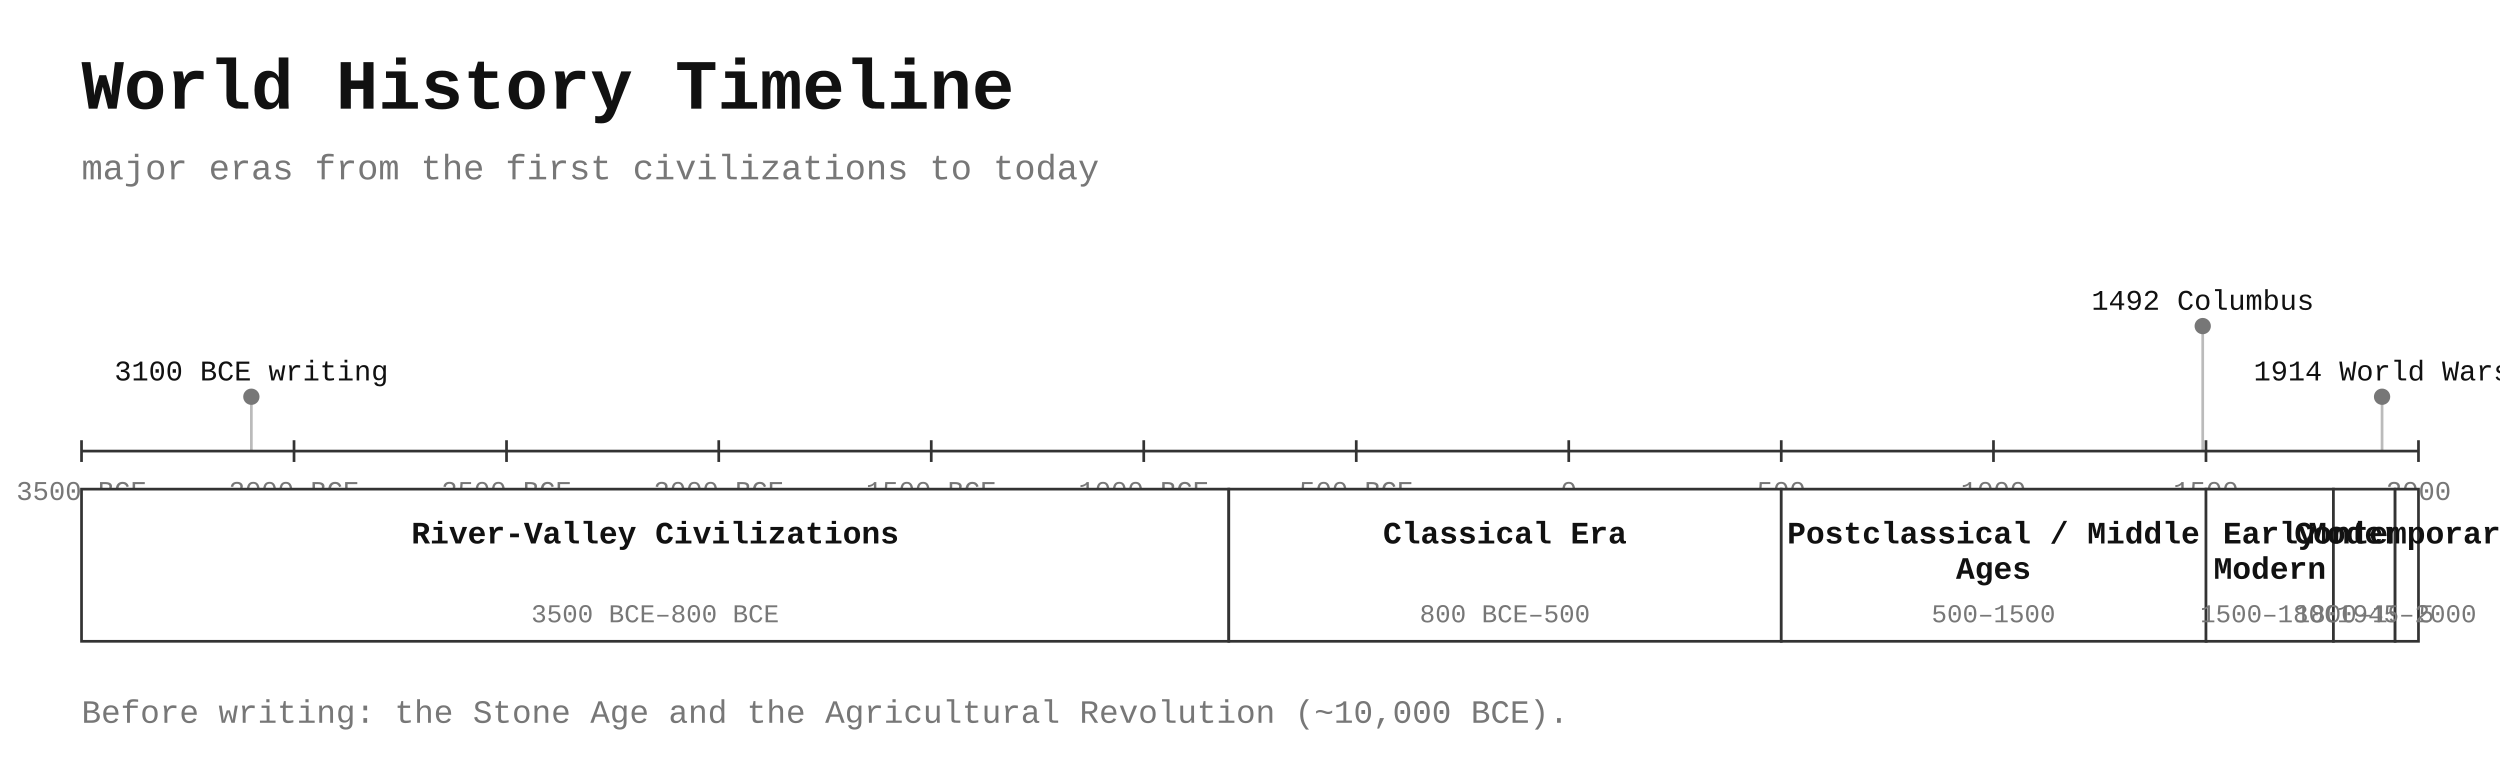
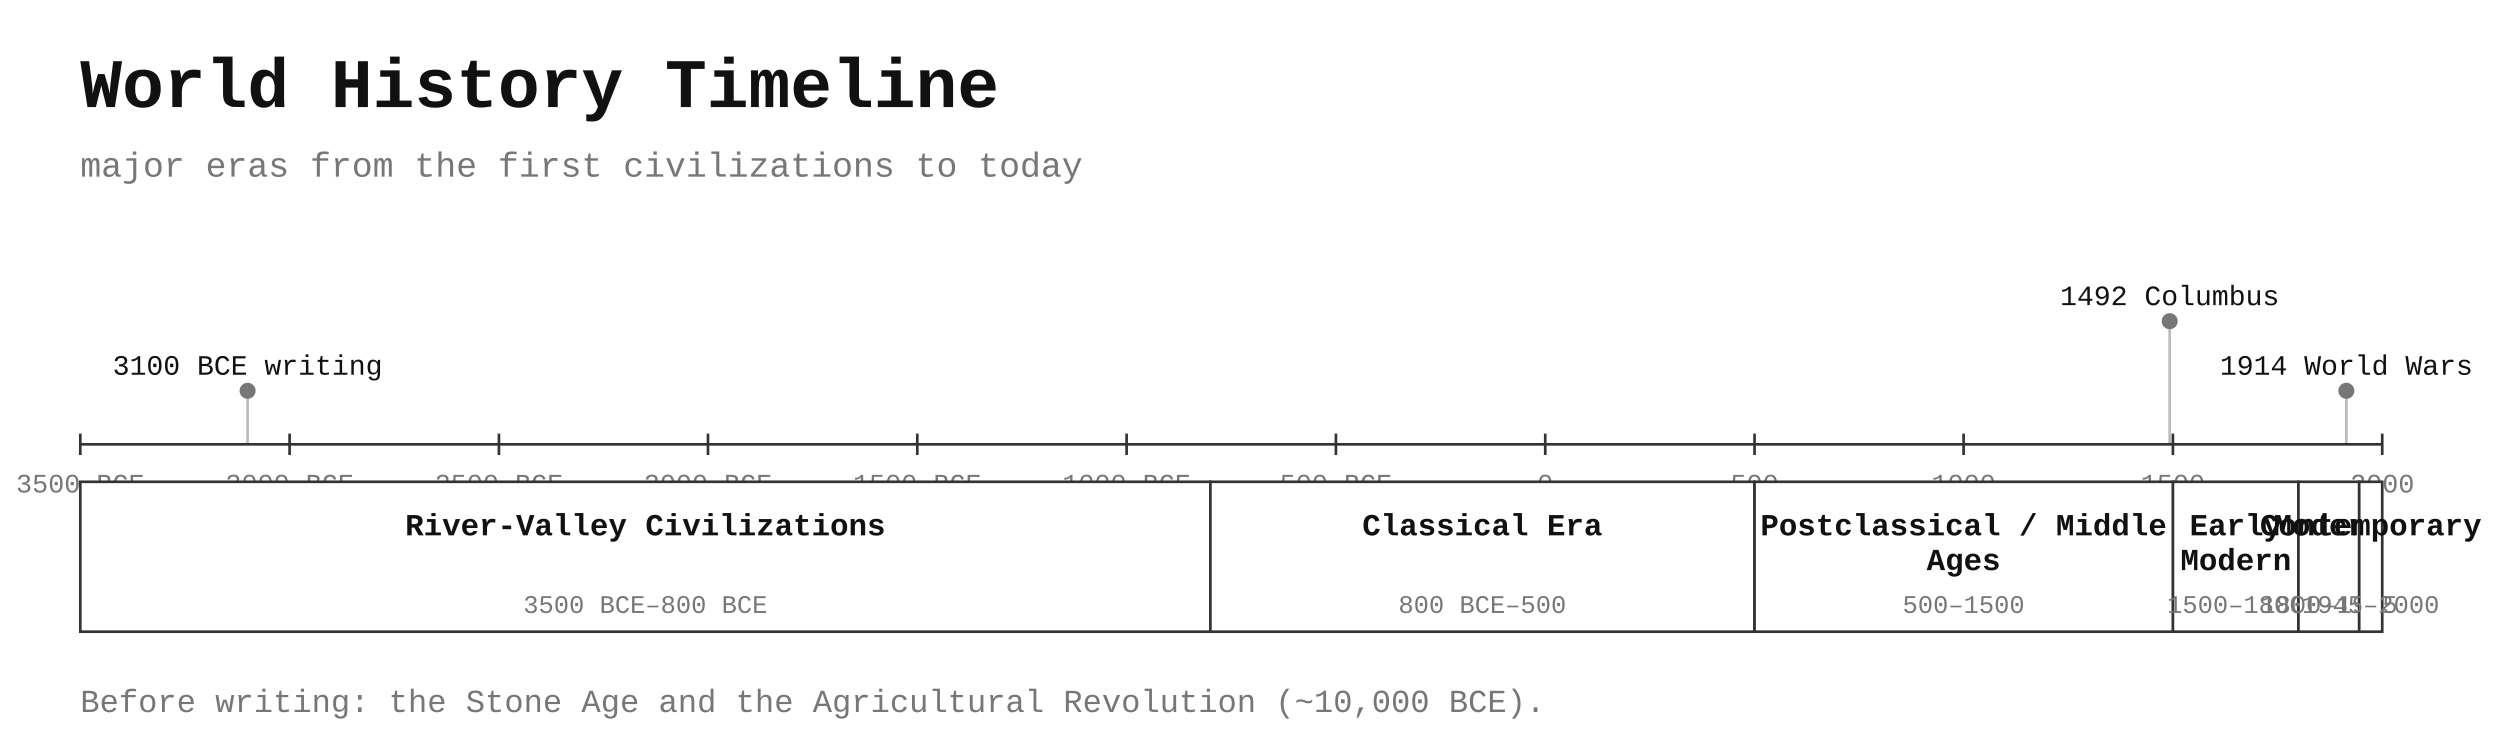
- <svg xmlns="http://www.w3.org/2000/svg" viewBox="0 0 920 282" role="img" aria-label="World History Timeline">
+ <svg xmlns="http://www.w3.org/2000/svg" viewBox="0 0 934 280" role="img" aria-label="World History Timeline">
  <style>
  text{font-family:'IBM Plex Mono','Consolas','Courier New',monospace;fill:var(--oe-svg-ink,#111);}
  .oe-bg{fill:var(--oe-svg-bg,#ffffff);}
  .faint{fill:var(--oe-svg-faint,#777);}
  .rule{stroke:var(--oe-svg-rule,#333);fill:none;stroke-width:1;}
  .rule-faint{stroke:var(--oe-svg-faint,#bbb);fill:none;stroke-width:1;}
  .cell{fill:var(--oe-svg-bg,#ffffff);stroke:var(--oe-svg-rule,#333);stroke-width:1;}
  .fill-faint{fill:var(--oe-svg-faint,#777);}
  .b{font-weight:700;}
</style>
-   <rect class="oe-bg" x="0" y="0" width="920" height="282" />
+   <rect class="oe-bg" x="0" y="0" width="934" height="280" />
  <defs>
    <marker id="ah" viewBox="0 0 10 10" refX="8" refY="5" markerWidth="7" markerHeight="7" orient="auto-start-reverse">
      <path d="M0,0 L10,5 L0,10 z" fill="var(--oe-svg-ink,#111)" />
    </marker>
  </defs>
  <text x="30" y="40" font-size="26" font-weight="700">World History Timeline</text>
  <text x="30" y="66" font-size="13" class="faint">major eras from the first civilizations to today</text>
  <line x1="92.5" y1="166" x2="92.5" y2="146" class="rule-faint" />
  <circle cx="92.5" cy="146" r="3" class="fill-faint" />
  <text x="92.5" y="140" font-size="10.5" text-anchor="middle">3100 BCE  writing</text>
  <line x1="810.6" y1="166" x2="810.6" y2="120" class="rule-faint" />
  <circle cx="810.6" cy="120" r="3" class="fill-faint" />
  <text x="810.6" y="114" font-size="10.5" text-anchor="middle">1492  Columbus</text>
  <line x1="876.6" y1="166" x2="876.6" y2="146" class="rule-faint" />
  <circle cx="876.6" cy="146" r="3" class="fill-faint" />
  <text x="876.6" y="140" font-size="10.5" text-anchor="middle">1914  World Wars</text>
  <line x1="30" y1="166" x2="890" y2="166" class="rule" />
  <line x1="30" y1="162" x2="30" y2="170" class="rule" />
  <text x="30" y="184" font-size="10" text-anchor="middle" class="faint">3500 BCE</text>
  <line x1="108.2" y1="162" x2="108.2" y2="170" class="rule" />
  <text x="108.2" y="184" font-size="10" text-anchor="middle" class="faint">3000 BCE</text>
  <line x1="186.4" y1="162" x2="186.4" y2="170" class="rule" />
  <text x="186.4" y="184" font-size="10" text-anchor="middle" class="faint">2500 BCE</text>
  <line x1="264.5" y1="162" x2="264.5" y2="170" class="rule" />
  <text x="264.5" y="184" font-size="10" text-anchor="middle" class="faint">2000 BCE</text>
  <line x1="342.7" y1="162" x2="342.7" y2="170" class="rule" />
  <text x="342.7" y="184" font-size="10" text-anchor="middle" class="faint">1500 BCE</text>
  <line x1="420.9" y1="162" x2="420.9" y2="170" class="rule" />
  <text x="420.9" y="184" font-size="10" text-anchor="middle" class="faint">1000 BCE</text>
  <line x1="499.1" y1="162" x2="499.1" y2="170" class="rule" />
  <text x="499.1" y="184" font-size="10" text-anchor="middle" class="faint">500 BCE</text>
  <line x1="577.3" y1="162" x2="577.3" y2="170" class="rule" />
  <text x="577.3" y="184" font-size="10" text-anchor="middle" class="faint">0</text>
  <line x1="655.5" y1="162" x2="655.5" y2="170" class="rule" />
  <text x="655.5" y="184" font-size="10" text-anchor="middle" class="faint">500</text>
  <line x1="733.6" y1="162" x2="733.6" y2="170" class="rule" />
  <text x="733.6" y="184" font-size="10" text-anchor="middle" class="faint">1000</text>
  <line x1="811.8" y1="162" x2="811.8" y2="170" class="rule" />
  <text x="811.8" y="184" font-size="10" text-anchor="middle" class="faint">1500</text>
  <line x1="890" y1="162" x2="890" y2="170" class="rule" />
  <text x="890" y="184" font-size="10" text-anchor="middle" class="faint">2000</text>
  <rect x="30" y="180" width="422.2" height="56" class="cell" />
  <text x="241.1" y="200" font-size="11.5" text-anchor="middle" font-weight="700">River-Valley Civilizations</text>
  <text x="241.1" y="229" font-size="9.5" text-anchor="middle" class="faint">3500 BCE–800 BCE</text>
  <rect x="452.2" y="180" width="203.3" height="56" class="cell" />
  <text x="553.8" y="200" font-size="11.5" text-anchor="middle" font-weight="700">Classical Era</text>
  <text x="553.8" y="229" font-size="9.5" text-anchor="middle" class="faint">800 BCE–500</text>
  <rect x="655.5" y="180" width="156.4" height="56" class="cell" />
  <text x="733.6" y="200" font-size="11.5" text-anchor="middle" font-weight="700">Postclassical / Middle</text>
  <text x="733.6" y="213" font-size="11.5" text-anchor="middle" font-weight="700">Ages</text>
  <text x="733.6" y="229" font-size="9.5" text-anchor="middle" class="faint">500–1500</text>
  <rect x="811.8" y="180" width="46.9" height="56" class="cell" />
  <text x="835.3" y="200" font-size="11.5" text-anchor="middle" font-weight="700">Early</text>
  <text x="835.3" y="213" font-size="11.5" text-anchor="middle" font-weight="700">Modern</text>
  <text x="835.3" y="229" font-size="9.5" text-anchor="middle" class="faint">1500–1800</text>
  <rect x="858.7" y="180" width="22.7" height="56" class="cell" />
  <text x="870.1" y="200" font-size="11.5" text-anchor="middle" font-weight="700">Modern</text>
  <text x="870.1" y="229" font-size="9.5" text-anchor="middle" class="faint">1800–1945</text>
  <rect x="881.4" y="180" width="8.6" height="56" class="cell" />
  <text x="885.7" y="200" font-size="11.5" text-anchor="middle" font-weight="700">Contemporary</text>
  <text x="885.7" y="229" font-size="9.5" text-anchor="middle" class="faint">1945–2000</text>
  <text x="30" y="266" font-size="12" class="faint">Before writing: the Stone Age and the Agricultural Revolution (~10,000 BCE).</text>
</svg>
